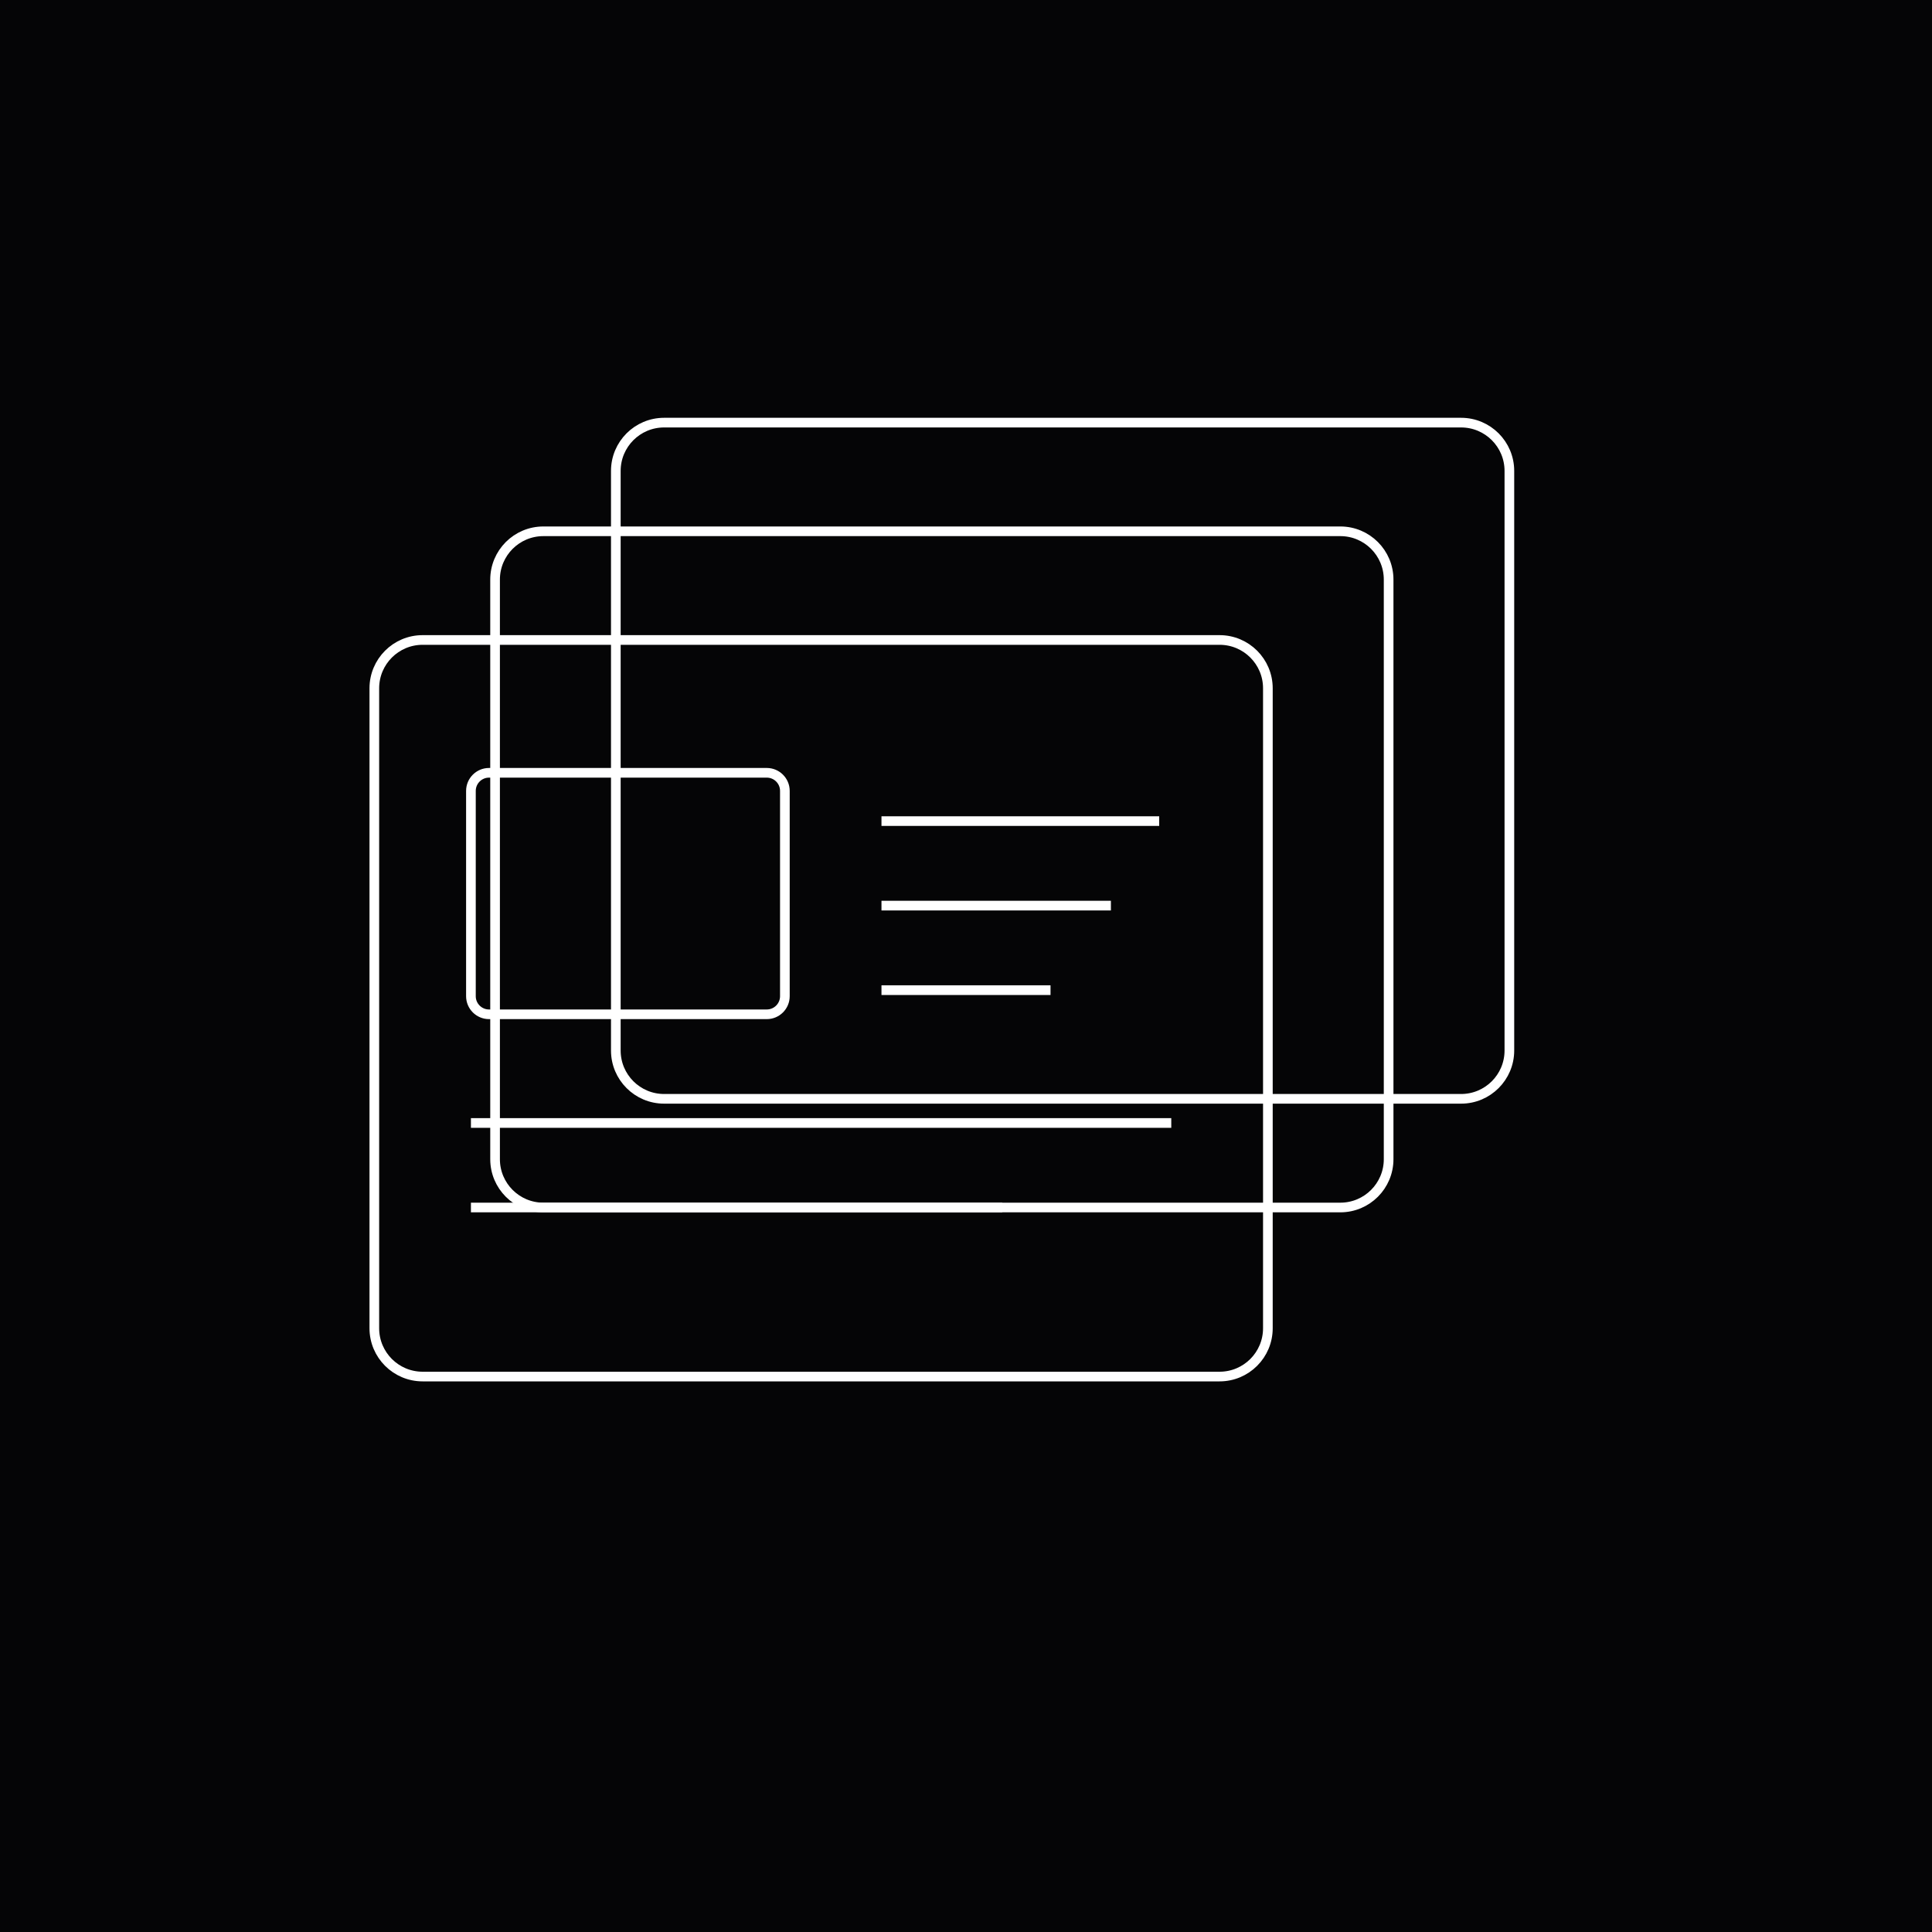
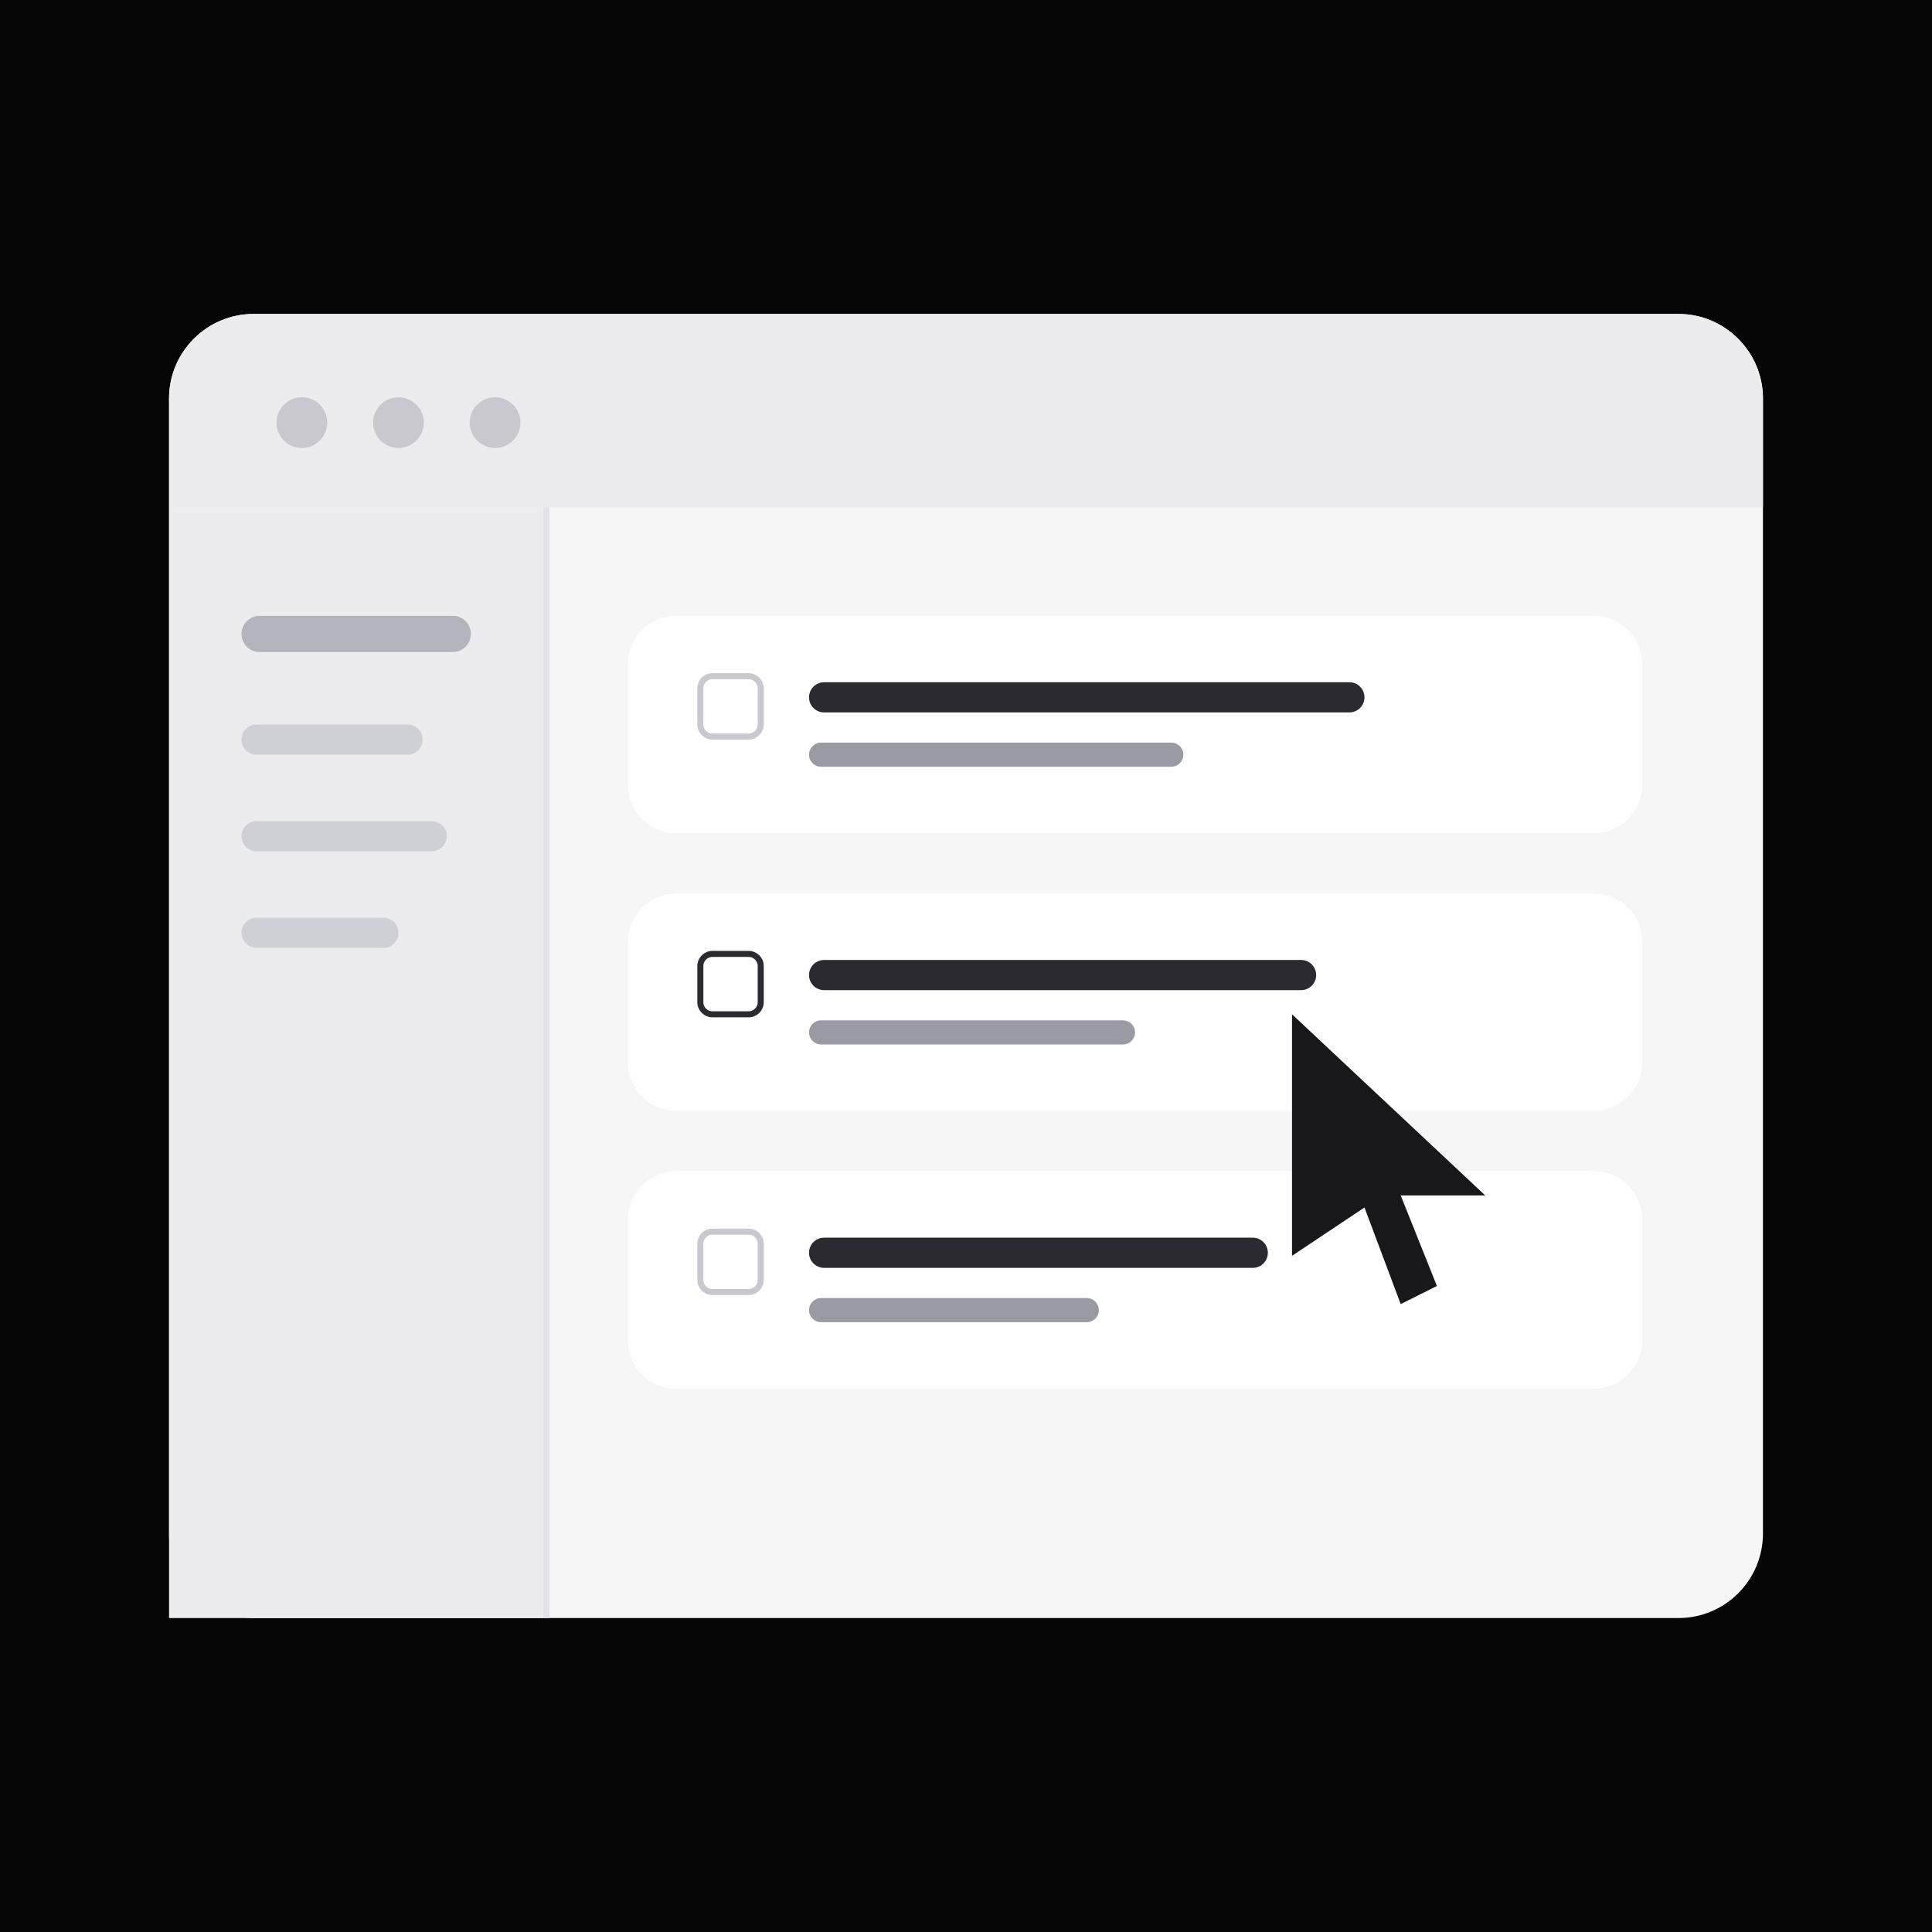
<svg xmlns="http://www.w3.org/2000/svg" viewBox="0 0 320 320" role="img" aria-labelledby="morning-who-needs-you-visual">
  <rect width="320" height="320" fill="#050506" />
-   <g fill="none" stroke="#fff" stroke-width="1.6" stroke-linejoin="round">
-     <rect x="102" y="70" width="148" height="112" rx="8" />
-     <rect x="82" y="88" width="148" height="112" rx="8" />
-     <rect x="62" y="106" width="148" height="122" rx="8" />
-     <rect x="78" y="128" width="52" height="40" rx="3" />
-     <path d="M146 136h46M146 150h38M146 164h28M78 186h116M78 200h88" />
-   </g>
+   <rect x="28" y="52" width="264" height="216" rx="14" fill="#f6f6f7" />
+   <path d="M28 66c0-7.7 6.3-14 14-14h236c7.7 0 14 6.3 14 14v18H28V66Z" fill="#ececee" />
+   <circle cx="50" cy="70" r="4.2" fill="#c8c8ce" />
+   <circle cx="66" cy="70" r="4.2" fill="#c8c8ce" />
+   <circle cx="82" cy="70" r="4.2" fill="#c8c8ce" />
+   <rect x="28" y="84" width="62" height="184" fill="#ececee" />
+   <rect x="40" y="102" width="38" height="6" rx="3" fill="#b4b4bc" />
+   <rect x="40" y="120" width="30" height="5" rx="2.5" fill="#cfcfd6" />
+   <rect x="40" y="136" width="34" height="5" rx="2.5" fill="#cfcfd6" />
+   <rect x="40" y="152" width="26" height="5" rx="2.5" fill="#cfcfd6" />
+   <rect x="90" y="84" width="1" height="184" fill="#e2e2e7" />
+   <rect x="104" y="102" width="168" height="36" rx="8" fill="#fff" />
+   <rect x="116" y="112" width="10" height="10" rx="2" fill="none" stroke="#c8c8ce" />
+   <rect x="134" y="113" width="92" height="5" rx="2.5" fill="#2a2a30" />
+   <rect x="134" y="123" width="62" height="4" rx="2" fill="#9a9aa2" />
+   <rect x="104" y="148" width="168" height="36" rx="8" fill="#fff" />
+   <rect x="116" y="158" width="10" height="10" rx="2" fill="none" stroke="#2a2a30" />
+   <rect x="134" y="159" width="84" height="5" rx="2.5" fill="#2a2a30" />
+   <rect x="134" y="169" width="54" height="4" rx="2" fill="#9a9aa2" />
+   <rect x="104" y="194" width="168" height="36" rx="8" fill="#fff" />
+   <rect x="116" y="204" width="10" height="10" rx="2" fill="none" stroke="#c8c8ce" />
+   <rect x="134" y="205" width="76" height="5" rx="2.5" fill="#2a2a30" />
+   <rect x="134" y="215" width="48" height="4" rx="2" fill="#9a9aa2" />
+   <path d="M214 168 L214 208 L226 200 L232 216 L238 213 L232 198 L246 198 Z" fill="#18181b" />
</svg>
